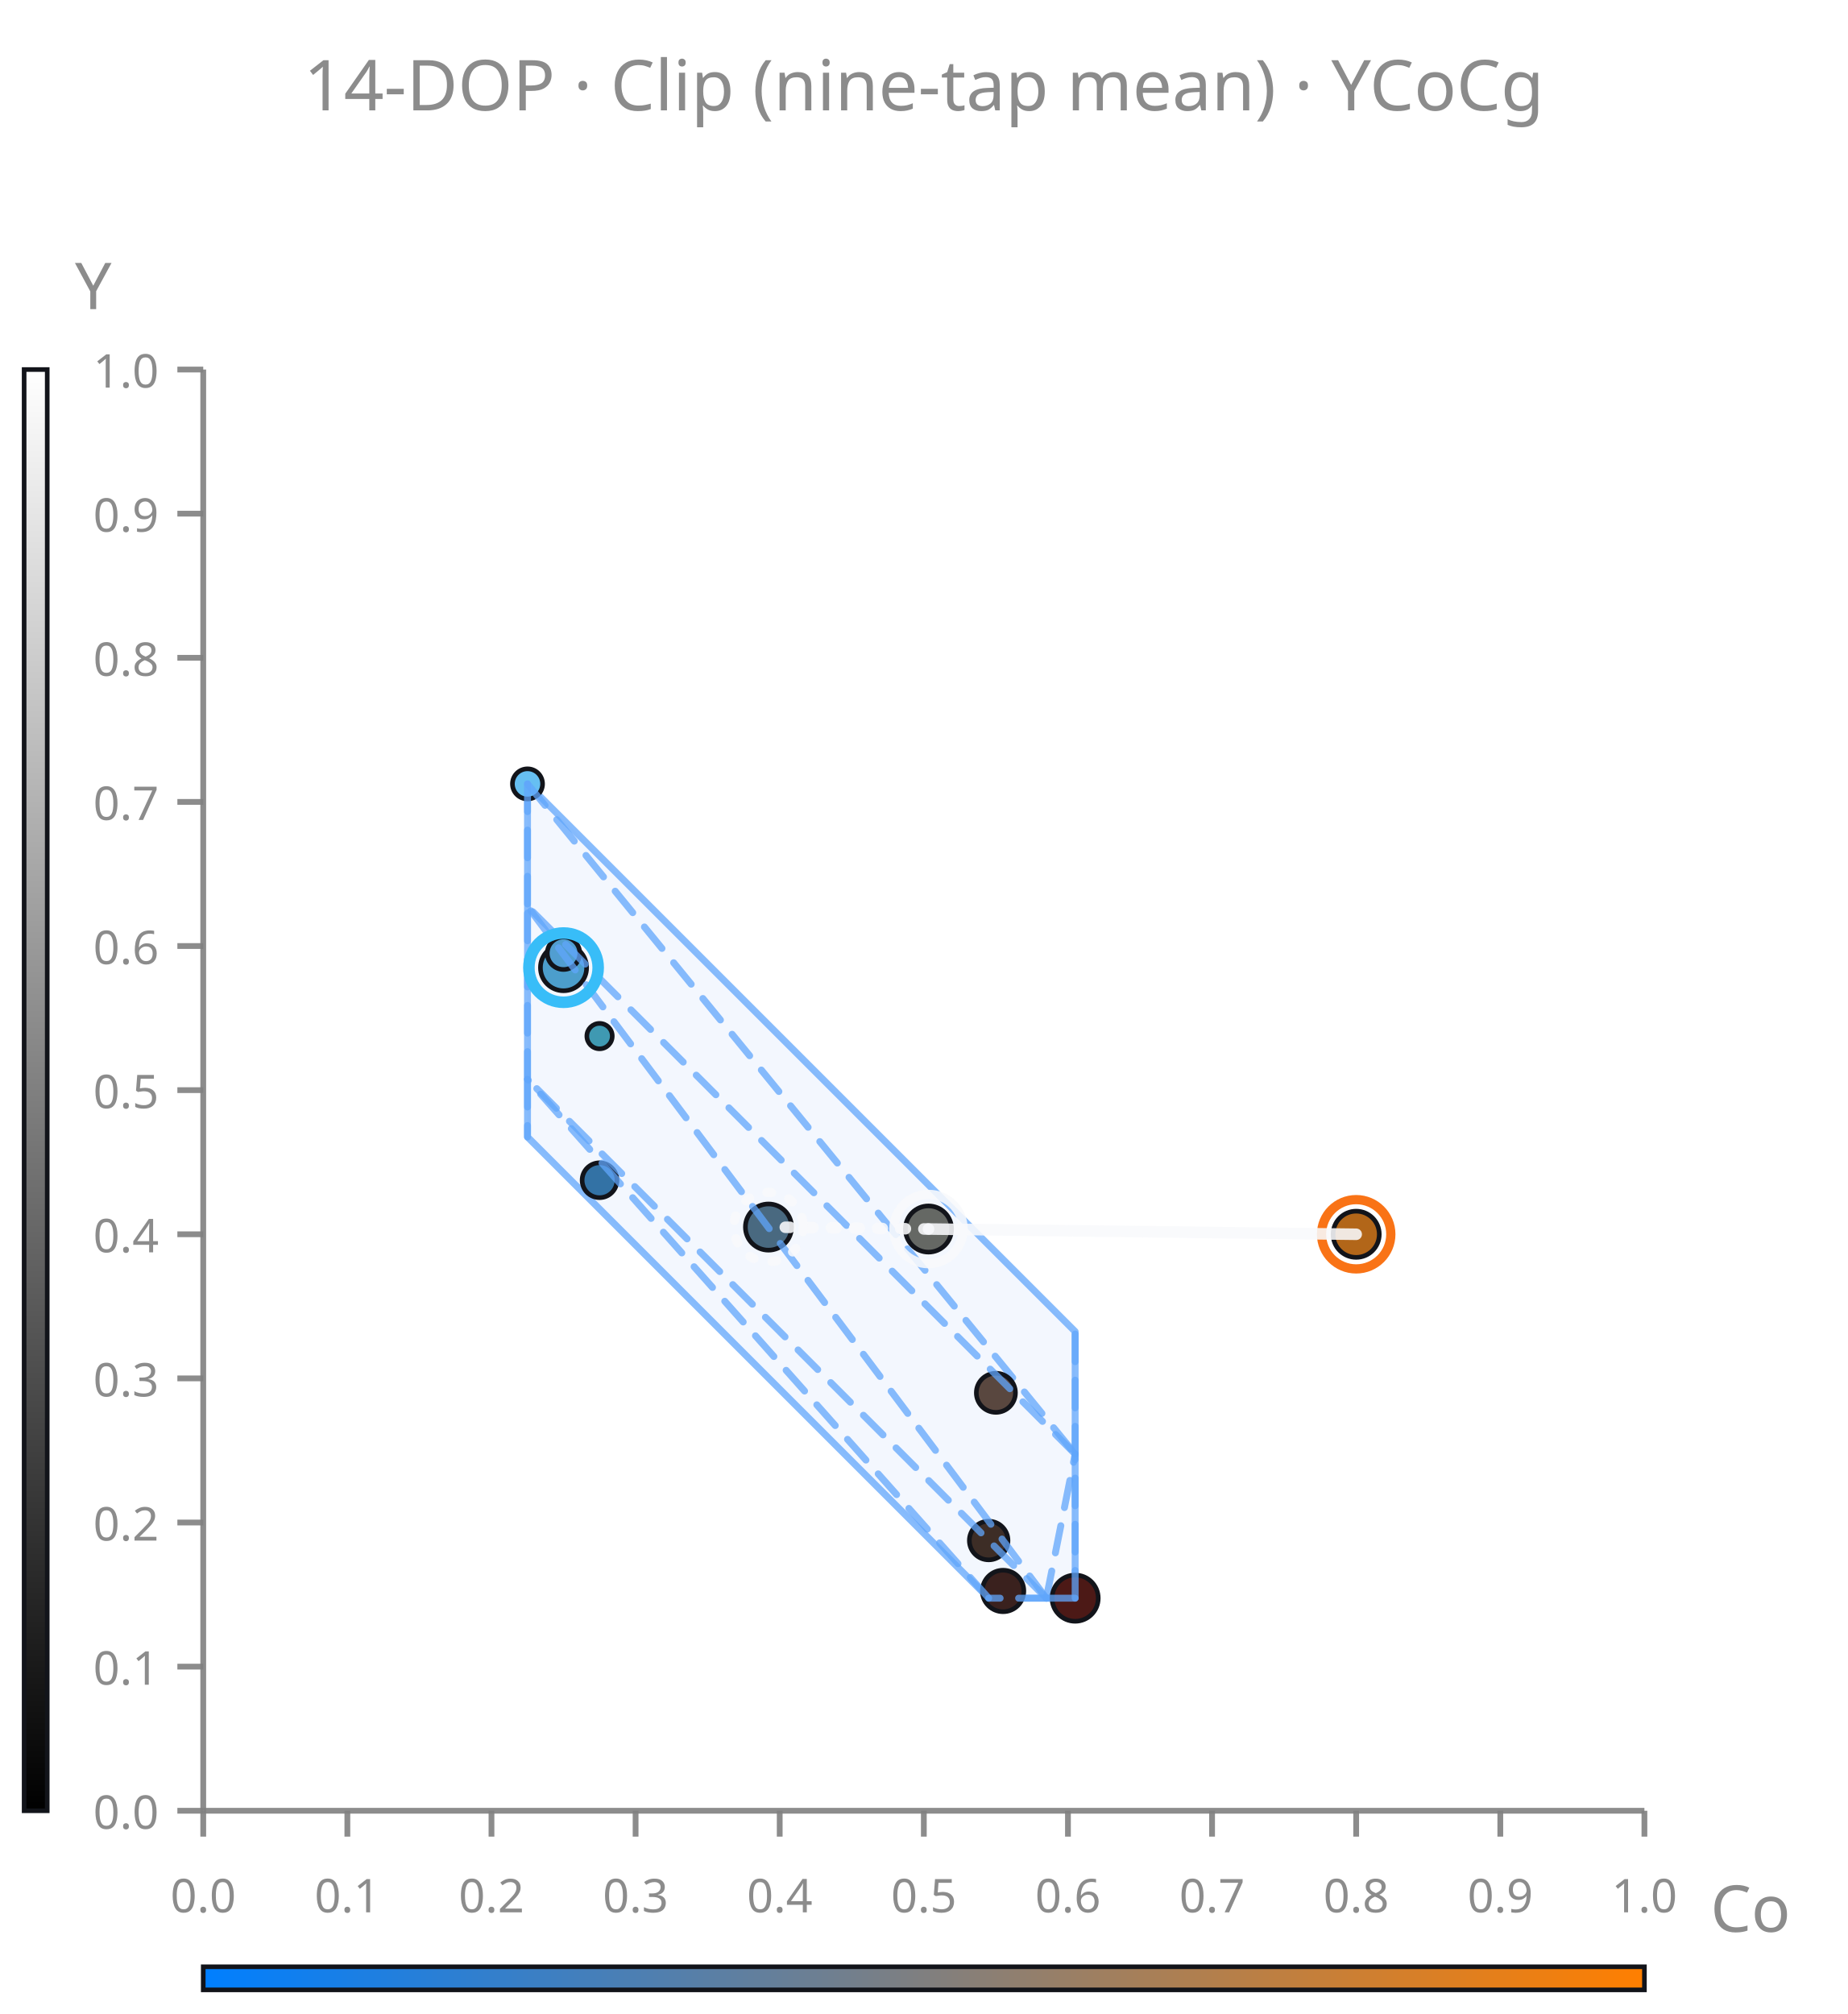
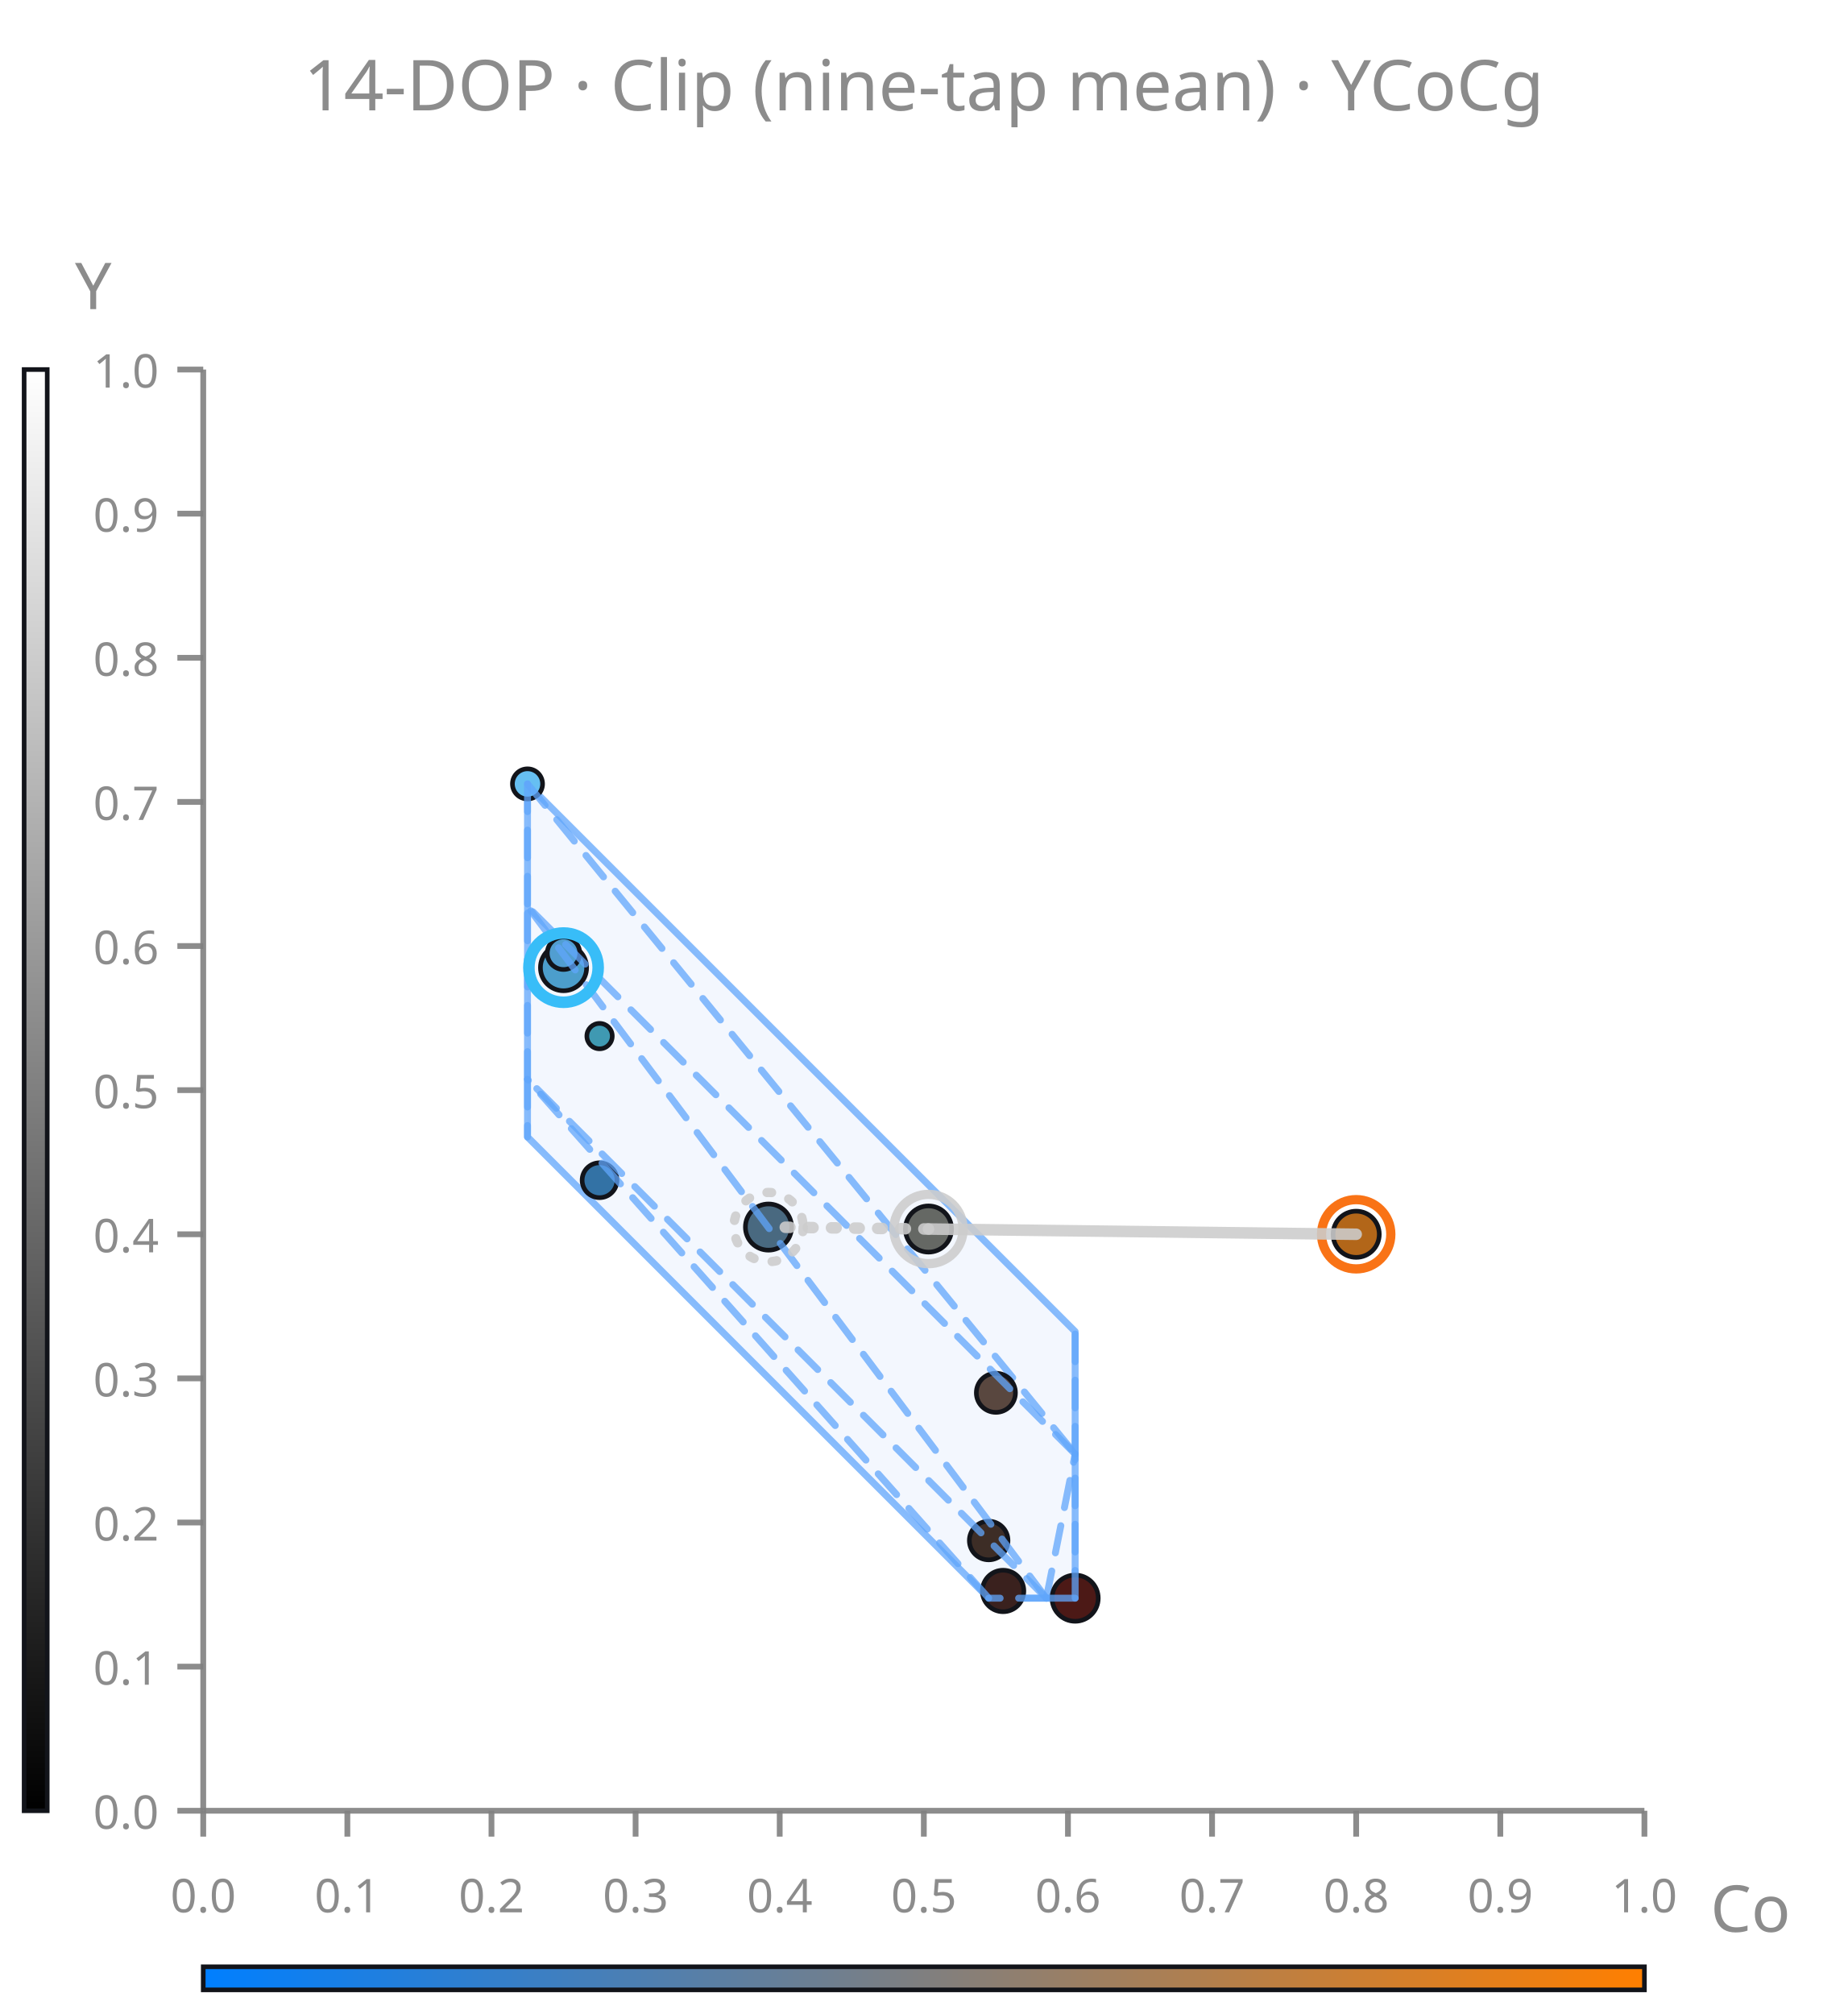
<svg xmlns="http://www.w3.org/2000/svg" baseProfile="full" height="436.0px" version="1.1" viewBox="0,0,400.0,436.0" width="400.0px">
  <defs>
    <linearGradient gradientUnits="userSpaceOnUse" id="plotGradY_0_1_2" x1="7.724" x2="7.724" y1="80" y2="392.0">
      <stop offset="0" stop-color="rgb(255,255,255)" />
      <stop offset="1" stop-color="rgb(0,0,0)" />
    </linearGradient>
    <linearGradient gradientUnits="userSpaceOnUse" id="plotGradX_0_1_2" x1="44.0" x2="356" y1="428.276" y2="428.276">
      <stop offset="0" stop-color="rgb(0,127,255)" />
      <stop offset="1" stop-color="rgb(255,127,0)" />
    </linearGradient>
  </defs>
  <g class="layer_bg" />
  <g class="layer_boundary">
    <polygon fill="rgba(59,130,246,0.06)" points="214.04,345.98 232.76,345.98 232.76,288.26 114.2,169.7 114.2,246.14" stroke="rgba(96,165,250,0.75)" stroke-linejoin="round" stroke-width="1.5" />
  </g>
  <g class="layer_axes">
    <line fill="none" stroke="rgba(128,128,128,0.9)" stroke-width="1.25" x1="44.0" x2="356" y1="392.0" y2="392.0" />
    <line fill="none" stroke="rgba(128,128,128,0.9)" stroke-width="1.25" x1="44.0" x2="44.0" y1="392.0" y2="80" />
    <line fill="none" stroke="rgba(128,128,128,0.9)" stroke-width="1.25" x1="44.0" x2="44.0" y1="392.0" y2="397.6" />
    <text dominant-baseline="hanging" fill="rgba(128,128,128,0.9)" font-family="sans-serif" font-size="10.08" text-anchor="middle" x="44.0" y="406.168">0.0</text>
    <line fill="none" stroke="rgba(128,128,128,0.9)" stroke-width="1.25" x1="75.2" x2="75.2" y1="392.0" y2="397.6" />
    <text dominant-baseline="hanging" fill="rgba(128,128,128,0.9)" font-family="sans-serif" font-size="10.08" text-anchor="middle" x="75.2" y="406.168">0.1</text>
    <line fill="none" stroke="rgba(128,128,128,0.9)" stroke-width="1.25" x1="106.4" x2="106.4" y1="392.0" y2="397.6" />
    <text dominant-baseline="hanging" fill="rgba(128,128,128,0.9)" font-family="sans-serif" font-size="10.08" text-anchor="middle" x="106.4" y="406.168">0.2</text>
    <line fill="none" stroke="rgba(128,128,128,0.9)" stroke-width="1.25" x1="137.6" x2="137.6" y1="392.0" y2="397.6" />
    <text dominant-baseline="hanging" fill="rgba(128,128,128,0.9)" font-family="sans-serif" font-size="10.08" text-anchor="middle" x="137.6" y="406.168">0.3</text>
    <line fill="none" stroke="rgba(128,128,128,0.9)" stroke-width="1.25" x1="168.8" x2="168.8" y1="392.0" y2="397.6" />
    <text dominant-baseline="hanging" fill="rgba(128,128,128,0.9)" font-family="sans-serif" font-size="10.08" text-anchor="middle" x="168.8" y="406.168">0.4</text>
    <line fill="none" stroke="rgba(128,128,128,0.9)" stroke-width="1.25" x1="200" x2="200" y1="392.0" y2="397.6" />
    <text dominant-baseline="hanging" fill="rgba(128,128,128,0.9)" font-family="sans-serif" font-size="10.08" text-anchor="middle" x="200" y="406.168">0.5</text>
    <line fill="none" stroke="rgba(128,128,128,0.9)" stroke-width="1.25" x1="231.2" x2="231.2" y1="392.0" y2="397.6" />
    <text dominant-baseline="hanging" fill="rgba(128,128,128,0.9)" font-family="sans-serif" font-size="10.08" text-anchor="middle" x="231.2" y="406.168">0.6</text>
    <line fill="none" stroke="rgba(128,128,128,0.9)" stroke-width="1.25" x1="262.4" x2="262.4" y1="392.0" y2="397.6" />
    <text dominant-baseline="hanging" fill="rgba(128,128,128,0.9)" font-family="sans-serif" font-size="10.08" text-anchor="middle" x="262.4" y="406.168">0.7</text>
    <line fill="none" stroke="rgba(128,128,128,0.9)" stroke-width="1.25" x1="293.6" x2="293.6" y1="392.0" y2="397.6" />
    <text dominant-baseline="hanging" fill="rgba(128,128,128,0.9)" font-family="sans-serif" font-size="10.08" text-anchor="middle" x="293.6" y="406.168">0.8</text>
    <line fill="none" stroke="rgba(128,128,128,0.9)" stroke-width="1.25" x1="324.8" x2="324.8" y1="392.0" y2="397.6" />
    <text dominant-baseline="hanging" fill="rgba(128,128,128,0.9)" font-family="sans-serif" font-size="10.08" text-anchor="middle" x="324.8" y="406.168">0.9</text>
    <line fill="none" stroke="rgba(128,128,128,0.9)" stroke-width="1.25" x1="356" x2="356" y1="392.0" y2="397.6" />
    <text dominant-baseline="hanging" fill="rgba(128,128,128,0.9)" font-family="sans-serif" font-size="10.08" text-anchor="middle" x="356" y="406.168">1.0</text>
    <line fill="none" stroke="rgba(128,128,128,0.9)" stroke-width="1.25" x1="44.0" x2="38.4" y1="392.0" y2="392.0" />
    <text dominant-baseline="central" fill="rgba(128,128,128,0.9)" font-family="sans-serif" font-size="10.08" text-anchor="end" x="34.4" y="392.0">0.0</text>
    <line fill="none" stroke="rgba(128,128,128,0.9)" stroke-width="1.25" x1="44.0" x2="38.4" y1="360.8" y2="360.8" />
    <text dominant-baseline="central" fill="rgba(128,128,128,0.9)" font-family="sans-serif" font-size="10.08" text-anchor="end" x="34.4" y="360.8">0.1</text>
    <line fill="none" stroke="rgba(128,128,128,0.9)" stroke-width="1.25" x1="44.0" x2="38.4" y1="329.6" y2="329.6" />
    <text dominant-baseline="central" fill="rgba(128,128,128,0.9)" font-family="sans-serif" font-size="10.08" text-anchor="end" x="34.4" y="329.6">0.2</text>
    <line fill="none" stroke="rgba(128,128,128,0.9)" stroke-width="1.25" x1="44.0" x2="38.4" y1="298.4" y2="298.4" />
    <text dominant-baseline="central" fill="rgba(128,128,128,0.9)" font-family="sans-serif" font-size="10.08" text-anchor="end" x="34.4" y="298.4">0.3</text>
    <line fill="none" stroke="rgba(128,128,128,0.9)" stroke-width="1.25" x1="44.0" x2="38.4" y1="267.2" y2="267.2" />
    <text dominant-baseline="central" fill="rgba(128,128,128,0.9)" font-family="sans-serif" font-size="10.08" text-anchor="end" x="34.4" y="267.2">0.4</text>
    <line fill="none" stroke="rgba(128,128,128,0.9)" stroke-width="1.25" x1="44.0" x2="38.4" y1="236" y2="236" />
    <text dominant-baseline="central" fill="rgba(128,128,128,0.9)" font-family="sans-serif" font-size="10.08" text-anchor="end" x="34.4" y="236">0.5</text>
    <line fill="none" stroke="rgba(128,128,128,0.9)" stroke-width="1.25" x1="44.0" x2="38.4" y1="204.8" y2="204.8" />
    <text dominant-baseline="central" fill="rgba(128,128,128,0.9)" font-family="sans-serif" font-size="10.08" text-anchor="end" x="34.4" y="204.8">0.6</text>
    <line fill="none" stroke="rgba(128,128,128,0.9)" stroke-width="1.25" x1="44.0" x2="38.4" y1="173.6" y2="173.6" />
    <text dominant-baseline="central" fill="rgba(128,128,128,0.9)" font-family="sans-serif" font-size="10.08" text-anchor="end" x="34.4" y="173.6">0.7</text>
    <line fill="none" stroke="rgba(128,128,128,0.9)" stroke-width="1.25" x1="44.0" x2="38.4" y1="142.4" y2="142.4" />
    <text dominant-baseline="central" fill="rgba(128,128,128,0.9)" font-family="sans-serif" font-size="10.08" text-anchor="end" x="34.4" y="142.4">0.8</text>
    <line fill="none" stroke="rgba(128,128,128,0.9)" stroke-width="1.25" x1="44.0" x2="38.4" y1="111.2" y2="111.2" />
    <text dominant-baseline="central" fill="rgba(128,128,128,0.9)" font-family="sans-serif" font-size="10.08" text-anchor="end" x="34.4" y="111.2">0.9</text>
    <line fill="none" stroke="rgba(128,128,128,0.9)" stroke-width="1.25" x1="44.0" x2="38.4" y1="80" y2="80" />
    <text dominant-baseline="central" fill="rgba(128,128,128,0.9)" font-family="sans-serif" font-size="10.08" text-anchor="end" x="34.4" y="80">1.0</text>
    <text fill="rgba(128,128,128,0.9)" font-family="sans-serif" font-size="14" x="370.3" y="418.208">Co</text>
    <text fill="rgba(128,128,128,0.9)" font-family="sans-serif" font-size="14" x="16.224" y="66.928">Y</text>
    <rect fill="url(#plotGradY_0_1_2) none" height="312" shape-rendering="geometricPrecision" stroke="rgba(18,20,26,1.0)" stroke-width="1.0" width="5.0" x="5.224" y="80" />
    <rect fill="url(#plotGradX_0_1_2) none" height="5.0" shape-rendering="geometricPrecision" stroke="rgba(18,20,26,1.0)" stroke-width="1.0" width="312" x="44.0" y="425.776" />
  </g>
  <g class="layer_dots">
    <circle cx="129.8" cy="224.3" fill="rgb(63,153,178)" r="2.75" stroke="rgba(18,20,26,1.0)" stroke-width="1.0" />
    <circle cx="114.2" cy="169.7" fill="rgb(102,191,242)" r="3.261" stroke="rgba(18,20,26,1.0)" stroke-width="1.0" />
    <circle cx="122" cy="209.48" fill="rgb(76,158,204)" r="5.0" stroke="rgba(18,20,26,1.0)" stroke-width="1.0" />
    <circle cx="122" cy="206.36" fill="rgb(81,158,209)" r="3.517" stroke="rgba(18,20,26,1.0)" stroke-width="1.0" />
    <circle cx="129.8" cy="255.5" fill="rgb(51,114,165)" r="3.773" stroke="rgba(18,20,26,1.0)" stroke-width="1.0" />
    <circle cx="166.373" cy="265.64" fill="rgb(73,105,128)" r="5.0" stroke="rgba(18,20,26,1.0)" stroke-width="1.0" />
    <circle cx="201.009" cy="266.065" fill="rgb(101,104,100)" r="5.0" stroke="rgba(18,20,26,1.0)" stroke-width="1.0" />
    <circle cx="293.6" cy="267.2" fill="rgb(178,102,25)" r="5.0" stroke="rgba(18,20,26,1.0)" stroke-width="1.0" />
    <line fill="none" stroke="rgba(96,165,250,0.75)" stroke-dasharray="6,4" stroke-linecap="round" stroke-width="1.5" x1="114.2" x2="232.76" y1="169.7" y2="314.78" />
    <line fill="none" stroke="rgba(96,165,250,0.75)" stroke-dasharray="6,4" stroke-linecap="round" stroke-width="1.5" x1="114.2" x2="114.2" y1="169.7" y2="196.22" />
    <line fill="none" stroke="rgba(96,165,250,0.75)" stroke-dasharray="6,4" stroke-linecap="round" stroke-width="1.5" x1="232.76" x2="232.76" y1="314.78" y2="288.26" />
    <circle cx="214.04" cy="333.5" fill="rgb(61,45,38)" r="4.182" stroke="rgba(18,20,26,1.0)" stroke-width="1.0" />
    <circle cx="215.6" cy="301.52" fill="rgb(89,71,63)" r="4.233" stroke="rgba(18,20,26,1.0)" stroke-width="1.0" />
    <circle cx="217.16" cy="344.42" fill="rgb(58,33,30)" r="4.489" stroke="rgba(18,20,26,1.0)" stroke-width="1.0" />
    <line fill="none" stroke="rgba(96,165,250,0.75)" stroke-dasharray="6,4" stroke-linecap="round" stroke-width="1.5" x1="226.52" x2="214.04" y1="345.98" y2="345.98" />
    <line fill="none" stroke="rgba(96,165,250,0.75)" stroke-dasharray="6,4" stroke-linecap="round" stroke-width="1.5" x1="214.04" x2="114.2" y1="345.98" y2="233.66" />
    <line fill="none" stroke="rgba(96,165,250,0.75)" stroke-dasharray="6,4" stroke-linecap="round" stroke-width="1.5" x1="114.2" x2="114.2" y1="233.66" y2="246.14" />
    <line fill="none" stroke="rgba(96,165,250,0.75)" stroke-dasharray="6,4" stroke-linecap="round" stroke-width="1.5" x1="226.52" x2="232.76" y1="345.98" y2="314.78" />
    <line fill="none" stroke="rgba(96,165,250,0.75)" stroke-dasharray="6,4" stroke-linecap="round" stroke-width="1.5" x1="226.52" x2="114.2" y1="345.98" y2="233.66" />
    <line fill="none" stroke="rgba(96,165,250,0.75)" stroke-dasharray="6,4" stroke-linecap="round" stroke-width="1.5" x1="226.52" x2="114.2" y1="345.98" y2="196.22" />
    <line fill="none" stroke="rgba(96,165,250,0.75)" stroke-dasharray="6,4" stroke-linecap="round" stroke-width="1.5" x1="232.76" x2="114.2" y1="314.78" y2="196.22" />
    <line fill="none" stroke="rgba(96,165,250,0.75)" stroke-dasharray="6,4" stroke-linecap="round" stroke-width="1.5" x1="114.2" x2="114.2" y1="233.66" y2="196.22" />
    <circle cx="232.76" cy="345.98" fill="rgb(76,25,22)" r="5.0" stroke="rgba(18,20,26,1.0)" stroke-width="1.0" />
    <line fill="none" stroke="rgba(96,165,250,0.75)" stroke-dasharray="6,4" stroke-linecap="round" stroke-width="1.5" x1="232.76" x2="226.52" y1="345.98" y2="345.98" />
    <line fill="none" stroke="rgba(96,165,250,0.75)" stroke-dasharray="6,4" stroke-linecap="round" stroke-width="1.5" x1="232.76" x2="232.76" y1="345.98" y2="314.78" />
  </g>
  <g class="layer_overlay">
    <circle cx="122" cy="209.48" fill="none" r="7.5" stroke="rgba(56,189,248,1.0)" stroke-width="2.5" />
    <circle cx="293.6" cy="267.2" fill="none" r="7.5" stroke="rgba(249,115,22,1.0)" stroke-width="2.0" />
-     <line stroke="rgba(248,250,252,0.88)" stroke-linecap="round" stroke-width="2.5" x1="293.6" x2="201.009" y1="267.2" y2="266.065" />
-     <circle cx="201.009" cy="266.065" fill="none" r="7.5" stroke="rgba(248,250,252,0.88)" stroke-width="2.0" />
-     <line fill="none" stroke="rgba(248,250,252,0.88)" stroke-dasharray="1 4" stroke-linecap="round" stroke-width="2.5" x1="201.009" x2="166.373" y1="266.065" y2="265.64" />
-     <circle cx="166.373" cy="265.64" fill="none" r="7.5" stroke="rgba(248,250,252,0.88)" stroke-dasharray="1 4" stroke-linecap="round" stroke-width="2.0" />
+     <line stroke="rgba(204,204,204,0.88)" stroke-linecap="round" stroke-width="2.5" x1="293.6" x2="201.009" y1="267.2" y2="266.065" />
+     <circle cx="201.009" cy="266.065" fill="none" r="7.5" stroke="rgba(204,204,204,0.88)" stroke-width="2.0" />
+     <line fill="none" stroke="rgba(204,204,204,0.88)" stroke-dasharray="1 4" stroke-linecap="round" stroke-width="2.5" x1="201.009" x2="166.373" y1="266.065" y2="265.64" />
+     <circle cx="166.373" cy="265.64" fill="none" r="7.5" stroke="rgba(204,204,204,0.88)" stroke-dasharray="1 4" stroke-linecap="round" stroke-width="2.0" />
  </g>
  <g class="layer_header">
    <text dominant-baseline="central" fill="rgba(128,128,128,0.9)" font-family="sans-serif" font-size="15.2" text-anchor="middle" x="200.0" y="18.0">14-DOP · Clip (nine-tap mean) · YCoCg</text>
  </g>
</svg>
